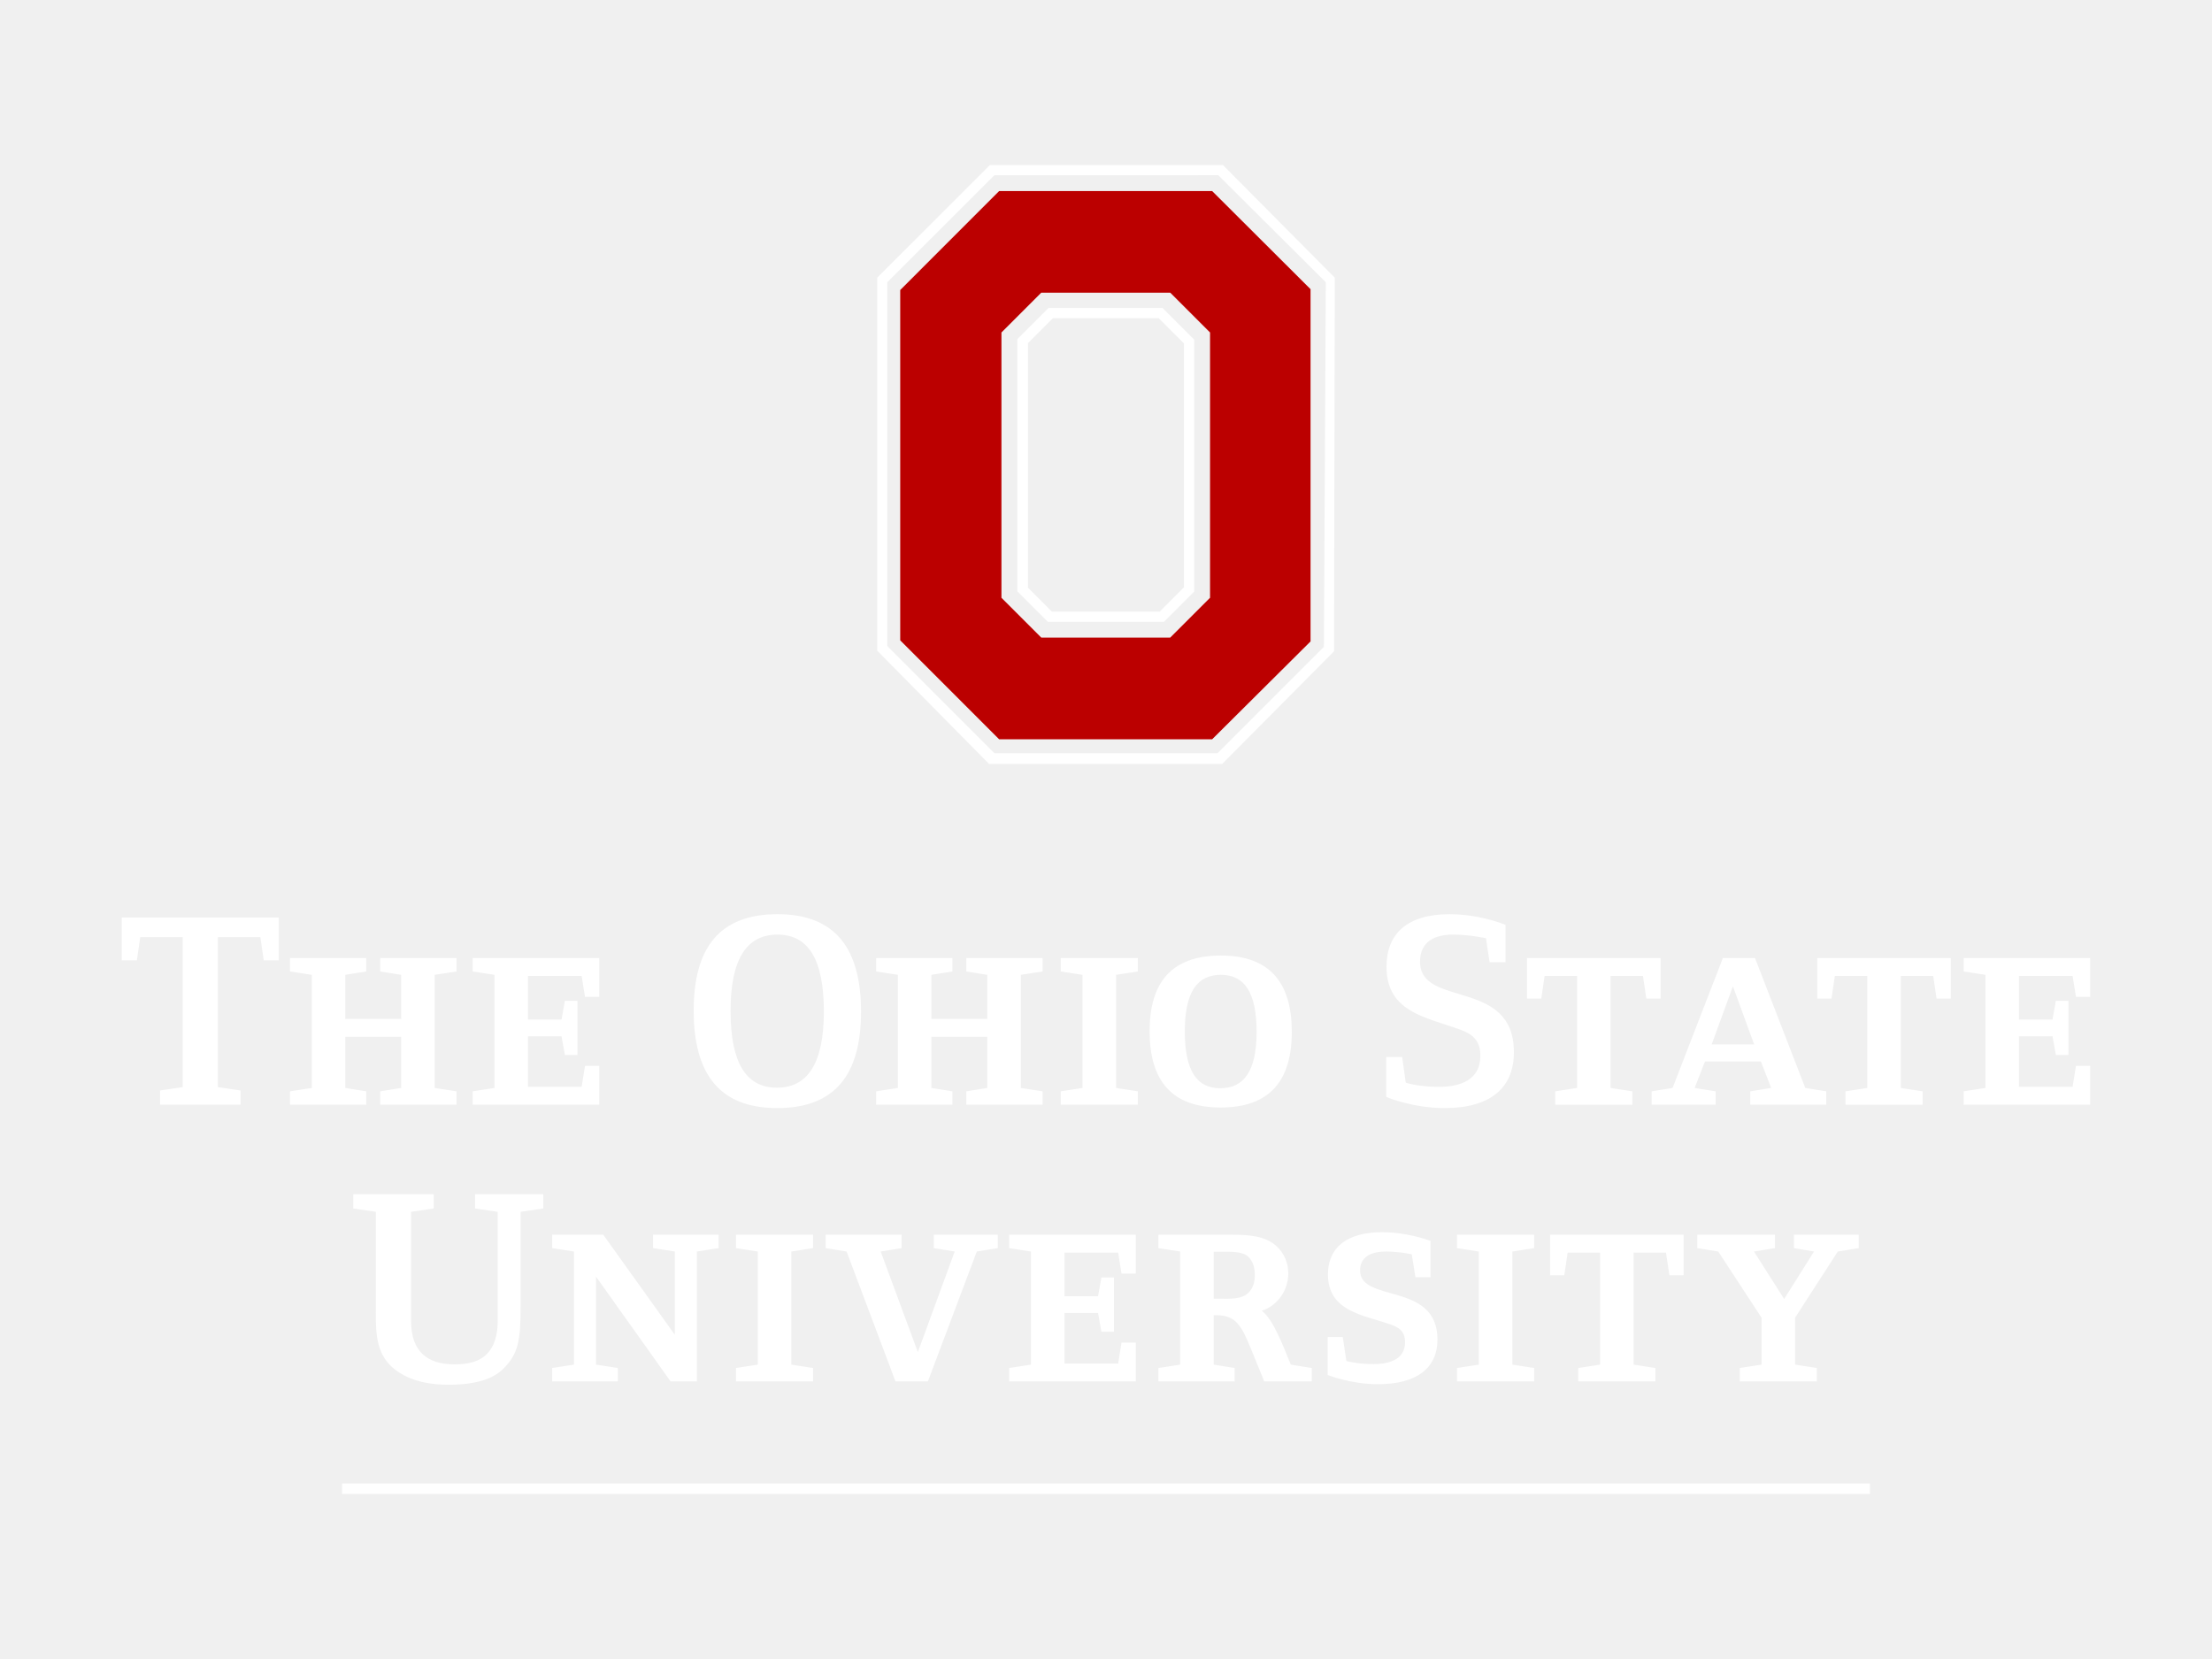
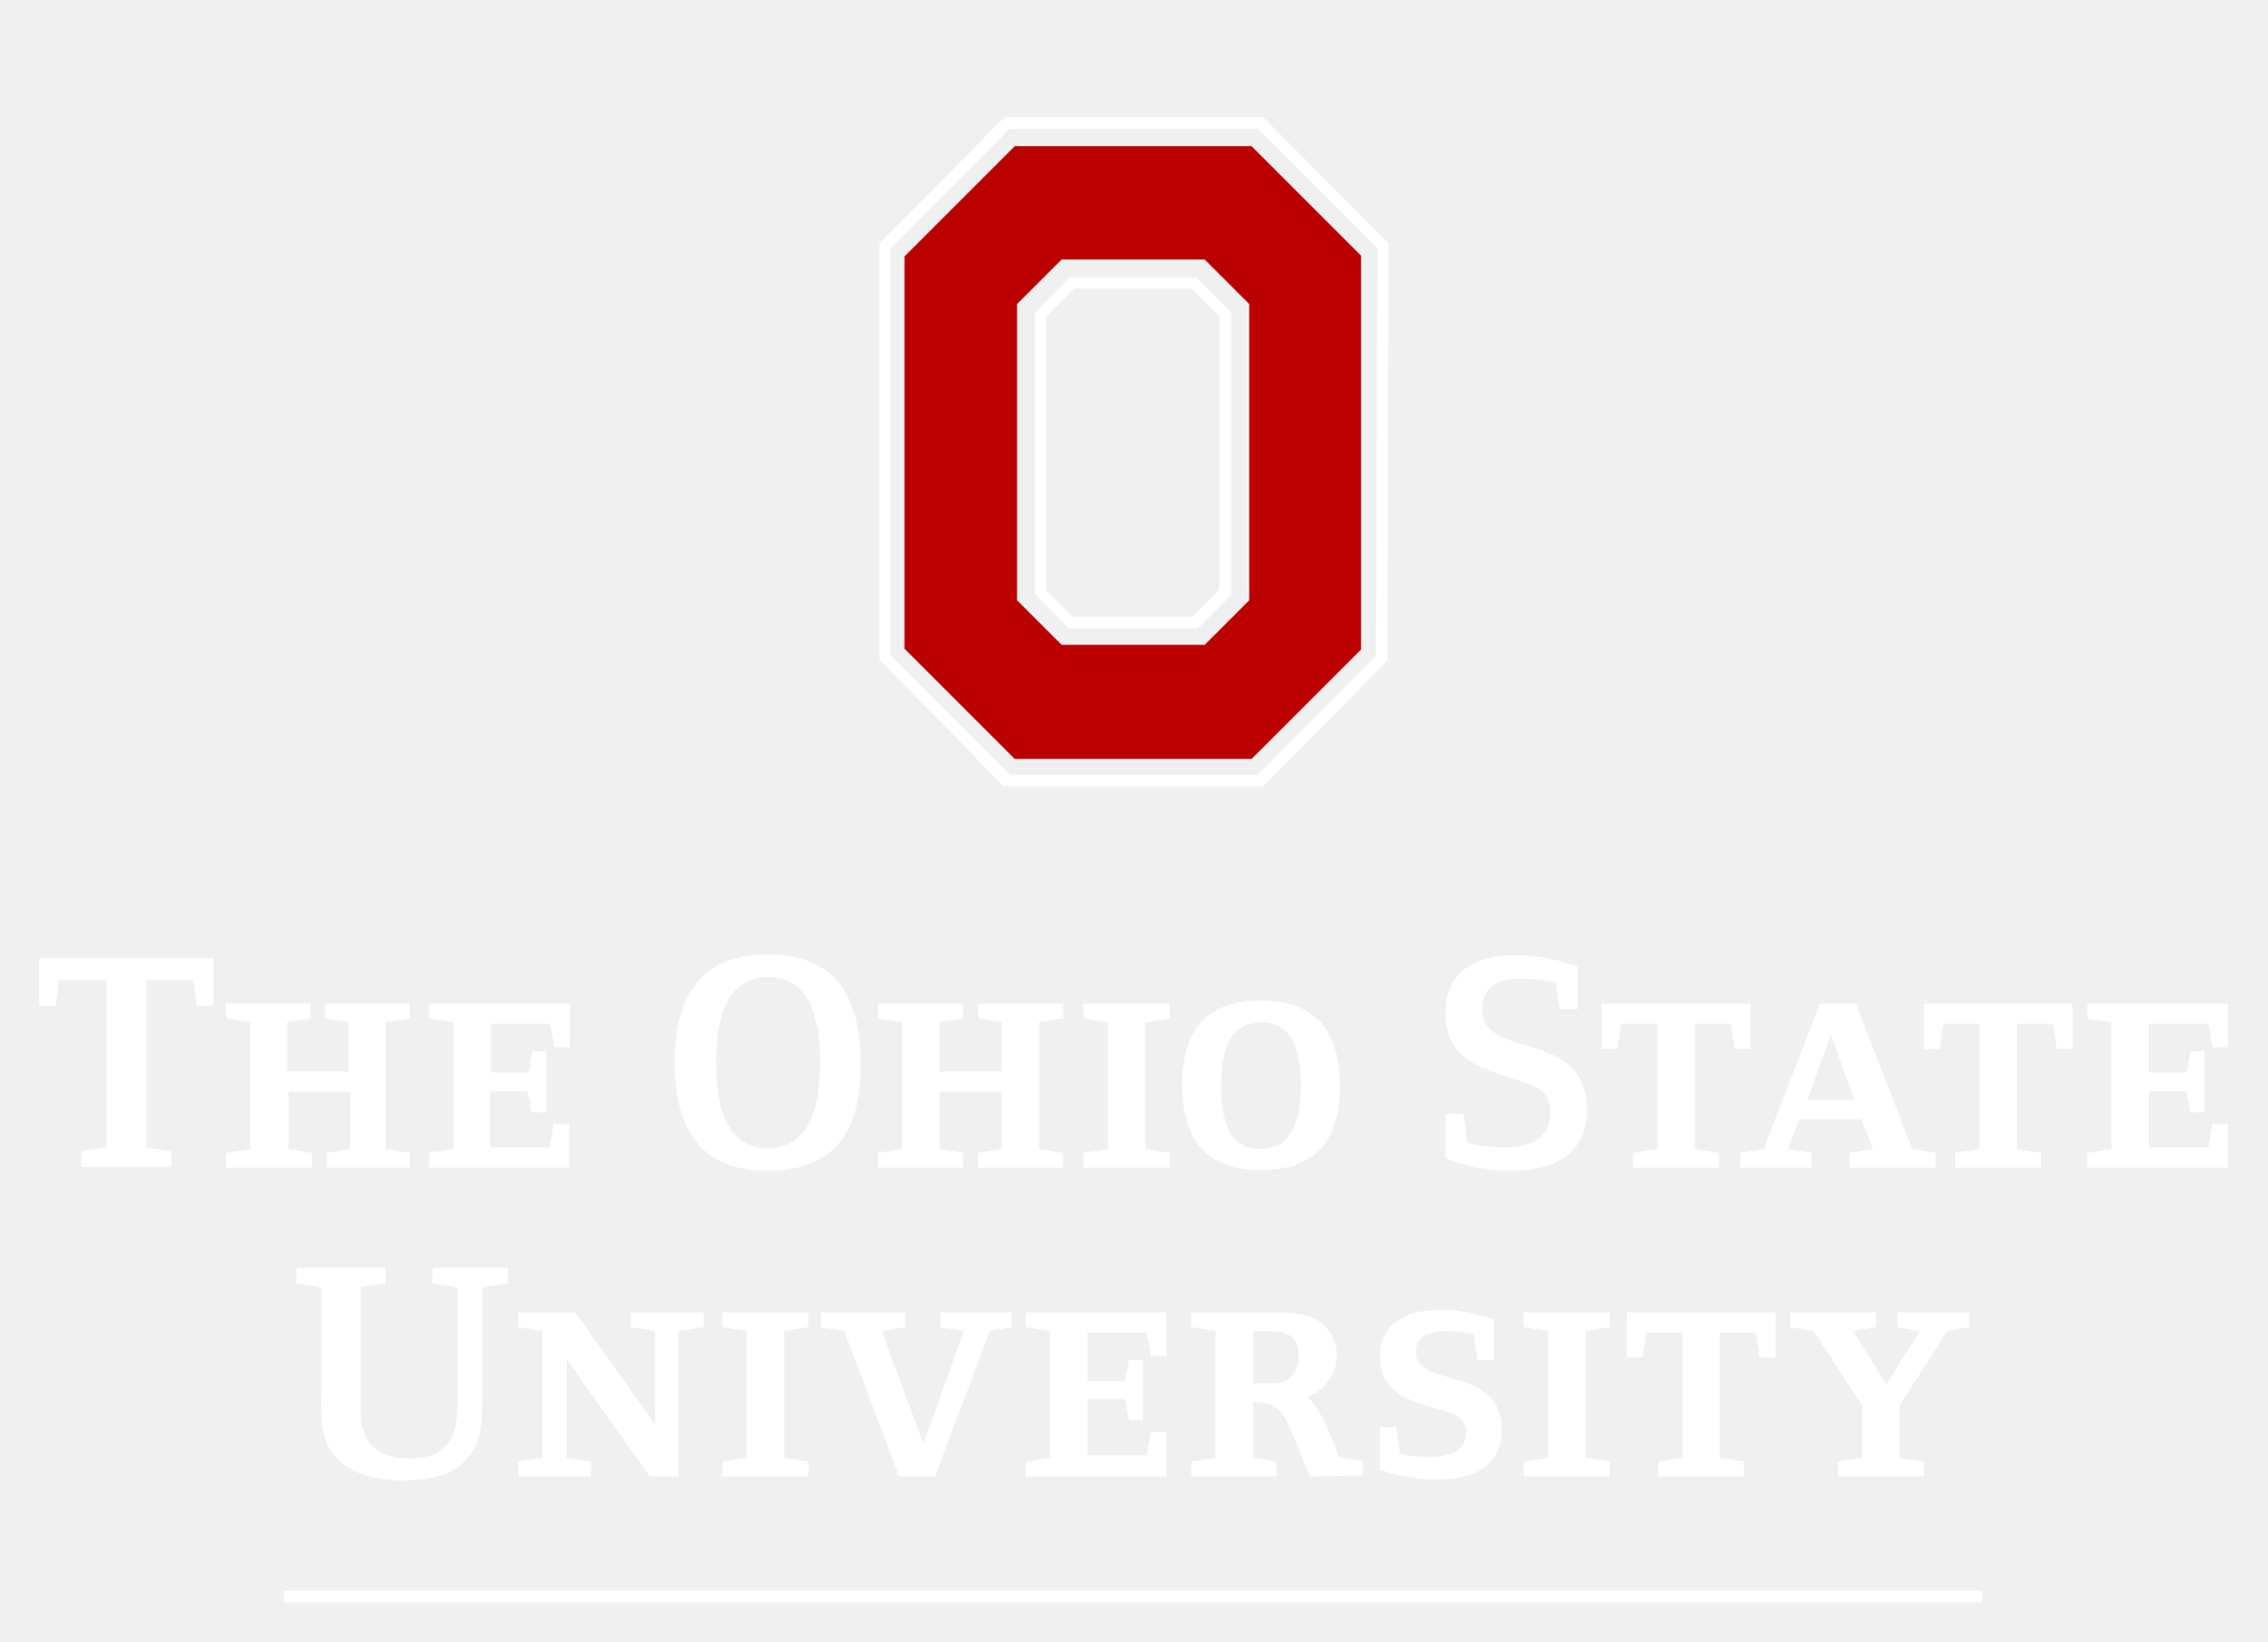
- <svg xmlns="http://www.w3.org/2000/svg" id="Layer_1" width="288" height="216" viewBox="143.78 36 288 216">
-   <path fill="#B00" d="M274.167 79.29l5.183-5.184h16.795l5.182 5.184v34.538l-5.182 5.182H279.35l-5.183-5.182V79.29zm40.245-5.638l-12.811-12.776h-27.736l-12.877 12.885v45.609l12.876 12.884h27.737l12.811-12.742v-45.86z" />
-   <path fill="#FFF" d="M259.306 120.112V72.745l13.944-13.929 29.148-.003 14 13.932-.246 47.467-13.854 13.853-29.048-.001-13.944-13.952zm13.355-62.624L257.99 72.154v48.56l14.569 14.753h30.345L317.47 120.8l.1-48.646-14.566-14.666h-30.343z" />
-   <path fill="#FFF" d="M280.868 77.427h13.775l3.285 3.285v31.761l-3.162 3.164h-14.023l-3.115-3.116V80.668l3.24-3.241zm18.388 2.789l-4.115-4.115h-14.847l-4.058 4.059v32.834l3.97 3.969h15.115l3.938-3.937v-32.81h-.003zm-121.14 80.814l-.437-3.021h-5.527v19.533l2.944.437v1.854h-10.475v-1.854l2.945-.437V158.01h-5.528l-.437 3.021h-1.966v-5.566h20.444v5.566l-1.963-.001zm15.169 18.805v-1.746l2.728-.438v-6.656h-7.274v6.656l2.728.438v1.746h-9.93v-1.746l2.837-.438v-14.73l-2.837-.438v-1.746h9.93v1.746l-2.728.438v5.746h7.274v-5.746l-2.728-.438v-1.746h9.93v1.746l-2.836.438v14.73l2.836.438v1.746h-9.93zm28.516 0h-16.478v-1.746l2.837-.438v-14.73l-2.837-.438v-1.746h16.478v5.057h-1.854l-.438-2.727h-6.982v5.674h4.363l.438-2.438h1.636v7.058h-1.636l-.438-2.438h-4.363v6.584h6.982l.438-2.729h1.854v5.057zm23.169.437c-7.565 0-10.875-4.513-10.875-12.695 0-8.148 3.346-12.551 10.913-12.551 7.565 0 10.876 4.512 10.876 12.694 0 8.15-3.346 12.552-10.914 12.552zm.038-22.589c-4.038 0-6.11 3.238-6.11 9.93 0 6.73 2 10.005 6.037 10.005 4.039 0 6.111-3.238 6.111-9.931-.001-6.731-2.001-10.004-6.038-10.004zm24.588 22.152v-1.746l2.728-.438v-6.656h-7.273v6.656l2.729.438v1.746h-9.932v-1.746l2.837-.438v-14.73l-2.837-.438v-1.746h9.932v1.746l-2.729.438v5.746h7.273v-5.746l-2.728-.438v-1.746h9.931v1.746l-2.837.438v14.73l2.837.438v1.746h-9.931zm12.294 0v-1.746l2.837-.438v-14.73l-2.837-.438v-1.746h10.04v1.746l-2.838.438v14.73l2.838.438v1.746h-10.04zm20.807.363c-6.439 0-9.24-3.603-9.24-9.93 0-6.328 2.836-9.857 9.275-9.857 6.438 0 9.238 3.602 9.238 9.93.001 6.33-2.835 9.857-9.273 9.857zm.035-17.277c-3.057 0-4.691 2.219-4.691 7.348 0 5.164 1.562 7.42 4.619 7.42 3.055 0 4.729-2.219 4.729-7.348 0-5.164-1.602-7.42-4.657-7.42zm29.135 17.351c-4.219 0-7.602-1.455-7.602-1.455v-5.201h2.072l.473 3.346s1.564.545 4.33.545c2.836 0 5.383-.945 5.383-4.037 0-2.801-1.965-3.201-4.365-4.002-3.818-1.273-7.857-2.363-7.857-7.602 0-4.256 2.656-6.84 8.223-6.84 2.547 0 5.199.584 7.273 1.383v4.875h-2.074l-.471-3.129s-2.184-.473-4.295-.473c-2.109 0-4.291.729-4.291 3.528 0 6.074 12.223 2.072 12.223 11.785 0 4.586-2.983 7.277-9.022 7.277zm26.262-14.259l-.436-2.945h-4.221v14.584l2.838.438v1.746h-10.039v-1.746l2.838-.438v-14.584h-4.221l-.436 2.945h-1.857v-5.275h17.389v5.275h-1.855zm13.531 13.822v-1.746l2.727-.438-1.344-3.453h-7.275l-1.348 3.453 2.73.438v1.746h-8.33v-1.746l2.729-.438 6.547-16.914h4.184l6.547 16.914 2.729.438v1.746h-9.896zm-2.258-15.422l-2.764 7.566h5.529l-2.765-7.566zm26.516 1.6l-.438-2.945h-4.219v14.584l2.838.438v1.746h-10.041v-1.746l2.838-.438v-14.584h-4.221l-.436 2.945h-1.855v-5.275h17.389v5.275h-1.855zm20.006 13.822h-16.479v-1.746l2.838-.438v-14.73l-2.838-.438v-1.746h16.479v5.057h-1.854l-.439-2.727h-6.98v5.674h4.361l.439-2.438h1.637v7.058h-1.637l-.439-2.438h-4.361v6.584h6.98l.439-2.729h1.854v5.057zM211.56 193.778v12.44c0 4.183-.255 6.002-2.219 7.966-1.419 1.42-3.747 2.108-7.202 2.108-3.42 0-5.966-.944-7.566-2.545-2.072-2.074-1.854-5.166-1.854-7.856v-12.113l-2.946-.437v-1.854h10.476v1.854l-2.947.437v14.26c0 4.002 2.22 5.602 5.639 5.602 1.82 0 3.312-.363 4.293-1.418.873-.91 1.346-2.328 1.346-4.184v-14.26l-2.946-.437v-1.854h8.875v1.854l-2.949.437zm22.951 5.166v16.914h-3.419l-9.713-13.642v11.457l2.838.438v1.746h-8.548v-1.746l2.837-.438v-14.729l-2.837-.438v-1.746h6.657l9.312 13.023v-10.841l-2.836-.438v-1.746h8.547v1.746l-2.838.44zm5.092 16.914v-1.746l2.839-.438v-14.729l-2.839-.438v-1.746h10.039v1.746l-2.837.438v14.729l2.837.438v1.746h-10.039zm31.355-16.914l-6.366 16.914h-4.22l-6.367-16.914-2.726-.438v-1.746h9.892v1.746l-2.728.438 4.839 13.096 4.8-13.096-2.727-.438v-1.746h8.329v1.746l-2.726.438zm20.698 16.914h-16.479v-1.746l2.836-.438v-14.729l-2.836-.438v-1.746h16.479v5.058h-1.857l-.436-2.729h-6.985v5.677h4.365l.438-2.438h1.637v7.057h-1.637l-.438-2.438h-4.365v6.584h6.985l.436-2.729h1.857v5.055zm16.731 0l-1.783-4.365c-1.201-2.91-1.928-4.256-4.473-4.256h-.328v6.438l2.729.438v1.746H294.6v-1.746l2.836-.438v-14.73l-2.836-.438v-1.746h9.641c1.963 0 4.254.109 5.746 1.492.98.91 1.527 2.146 1.527 3.564 0 2.219-1.455 4.219-3.455 4.838 1.6 1.199 2.982 5.129 3.783 7.02l2.729.438v1.746h-6.184v-.001zm-2.037-16.187c-.729-.764-2.293-.691-3.273-.691h-1.273v6.111h.766c1.234 0 2.945.146 3.854-.873.582-.654.729-1.418.729-2.254-.005-.838-.184-1.637-.803-2.293zm16.839 16.551c-3.564 0-6.547-1.199-6.547-1.199v-4.946h1.965l.471 3.127s1.383.401 3.531.401c2.328 0 4.107-.766 4.107-2.84 0-1.453-.799-1.963-2-2.363-3.527-1.2-8.039-1.709-8.039-6.475 0-3.42 2.365-5.494 7.057-5.494 2.146 0 4.365.438 6.295 1.129v4.729h-1.965l-.473-2.981s-1.602-.363-3.383-.363c-1.783 0-3.348.617-3.348 2.473 0 4.258 10.076 1.42 10.076 8.984.002 3.708-2.69 5.818-7.747 5.818zm10.295-.364v-1.746l2.836-.438v-14.729l-2.836-.438v-1.746h10.039v1.746l-2.838.438v14.729l2.838.438v1.746h-10.039zm27.645-13.822l-.438-2.947h-4.219v14.586l2.838.438v1.746h-10.04v-1.746l2.838-.438v-14.586h-4.223l-.434 2.947h-1.855v-5.275h17.389v5.275h-1.856zm21.933-3.092l-5.566 8.621v6.108l2.838.438v1.746h-10.039v-1.746l2.838-.438v-6.108l-5.641-8.621-2.729-.438v-1.746h10.113v1.746l-2.729.438 3.928 6.184 3.893-6.184-2.619-.438v-1.746h8.439v1.746l-2.726.438zm-194.743 30.198v1.371h198.923v-1.371z" />
+ <svg xmlns="http://www.w3.org/2000/svg" version="1.1" id="Layer_1" x="0px" y="0px" viewBox="0 0 290 210" style="enable-background:new 0 0 290 210;" xml:space="preserve">
+   <style type="text/css">
+ 	.st0{fill:#BB0000;}
+ 	.st1{fill:#FFFFFF;}
+ </style>
+   <g>
+     <path class="st0" d="M130.1,38.9l5.7-5.7h18.3l5.7,5.7v37.9l-5.7,5.7h-18.3l-5.7-5.7V38.9z M174.1,32.7l-14-14h-30.3l-14.1,14.1V83   l14.1,14.1h30.3l14-14V32.7z" />
+     <path class="st1" d="M113.9,83.8v-52l15.2-15.3l31.8,0l15.3,15.3L176,83.9l-15.1,15.2l-31.7,0L113.9,83.8z M128.5,15l-16,16.1v53.3   l15.9,16.2h33.2l15.9-16.1l0.1-53.4L161.6,15C161.6,15,128.5,15,128.5,15z" />
+     <path class="st1" d="M137.4,36.9h15l3.6,3.6v34.9l-3.5,3.5h-15.3l-3.4-3.4v-35L137.4,36.9z M157.5,40l-4.5-4.5h-16.2l-4.4,4.5V76   l4.3,4.4h16.5l4.3-4.3L157.5,40L157.5,40L157.5,40z M25.2,128.7l-0.5-3.3h-6v21.4l3.2,0.5v2H10.4v-2l3.2-0.5v-21.4h-6l-0.5,3.3H5   v-6.1h22.3v6.1L25.2,128.7L25.2,128.7z M41.8,149.4v-1.9l3-0.5v-7.3h-7.9v7.3l3,0.5v1.9H28.9v-1.9L32,147v-16.2l-3.1-0.5v-1.9h10.8   v1.9l-3,0.5v6.3h7.9v-6.3l-3-0.5v-1.9h10.8v1.9l-3.1,0.5V147l3.1,0.5v1.9H41.8L41.8,149.4z M72.9,149.4h-18v-1.9L58,147v-16.2   l-3.1-0.5v-1.9h18v5.6h-2l-0.5-3h-7.6v6.2h4.8l0.5-2.7h1.8v7.8H68l-0.5-2.7h-4.8v7.2h7.6l0.5-3h2V149.4L72.9,149.4z M98.2,149.8   c-8.3,0-11.9-5-11.9-13.9c0-8.9,3.7-13.8,11.9-13.8c8.3,0,11.9,5,11.9,13.9C110.2,145,106.5,149.8,98.2,149.8L98.2,149.8z    M98.3,125c-4.4,0-6.7,3.6-6.7,10.9c0,7.4,2.2,11,6.6,11c4.4,0,6.7-3.6,6.7-10.9C104.9,128.6,102.7,125,98.3,125z M125.1,149.4   v-1.9l3-0.5v-7.3h-7.9v7.3l3,0.5v1.9h-10.9v-1.9l3.1-0.5v-16.2l-3.1-0.5v-1.9h10.9v1.9l-3,0.5v6.3h7.9v-6.3l-3-0.5v-1.9H136v1.9   l-3.1,0.5V147l3.1,0.5v1.9H125.1z M138.6,149.4v-1.9l3.1-0.5v-16.2l-3.1-0.5v-1.9h11v1.9l-3.1,0.5V147l3.1,0.5v1.9H138.6z    M161.3,149.7c-7,0-10.1-4-10.1-10.9c0-6.9,3.1-10.8,10.1-10.8c7,0,10.1,4,10.1,10.9C171.4,145.9,168.3,149.7,161.3,149.7z    M161.3,130.8c-3.3,0-5.1,2.4-5.1,8.1c0,5.7,1.7,8.1,5,8.1c3.3,0,5.2-2.4,5.2-8.1C166.4,133.3,164.7,130.8,161.3,130.8L161.3,130.8   z M193.2,149.8c-4.6,0-8.3-1.6-8.3-1.6v-5.7h2.3l0.5,3.7c0,0,1.7,0.6,4.7,0.6c3.1,0,5.9-1,5.9-4.4c0-3.1-2.1-3.5-4.8-4.4   c-4.2-1.4-8.6-2.6-8.6-8.3c0-4.7,2.9-7.5,9-7.5c2.8,0,5.7,0.6,7.9,1.5v5.4h-2.3l-0.5-3.4c0,0-2.4-0.5-4.7-0.5   c-2.3,0-4.7,0.8-4.7,3.9c0,6.7,13.4,2.3,13.4,12.9C203,146.9,199.8,149.8,193.2,149.8L193.2,149.8z M221.9,134.2l-0.5-3.2h-4.6v16   l3.1,0.5v1.9h-11v-1.9l3.1-0.5v-16h-4.6l-0.5,3.2h-2v-5.8h19v5.8H221.9z M236.6,149.4v-1.9l3-0.5l-1.5-3.8h-7.9l-1.5,3.8l3,0.5v1.9   h-9.1v-1.9l3-0.5l7.2-18.6h4.6l7.2,18.6l3,0.5v1.9H236.6L236.6,149.4z M234.2,132.4l-3,8.3h6L234.2,132.4L234.2,132.4z    M263.1,134.2l-0.5-3.2h-4.6v16l3.1,0.5v1.9h-11v-1.9l3.1-0.5v-16h-4.6l-0.5,3.2h-2v-5.8h19v5.8H263.1L263.1,134.2z M285,149.4h-18   v-1.9l3.1-0.5v-16.2l-3.1-0.5v-1.9h18v5.6h-2l-0.5-3h-7.6v6.2h4.8l0.5-2.7h1.8v7.8h-1.8l-0.5-2.7h-4.8v7.2h7.6l0.5-3h2V149.4   L285,149.4z M61.7,164.7v13.7c0,4.6-0.3,6.6-2.4,8.7c-1.6,1.6-4.1,2.3-7.9,2.3c-3.7,0-6.5-1-8.3-2.8c-2.3-2.3-2-5.7-2-8.6v-13.3   l-3.2-0.5v-2h11.4v2l-3.2,0.5v15.7c0,4.4,2.4,6.2,6.2,6.2c2,0,3.6-0.4,4.7-1.6c1-1,1.5-2.6,1.5-4.6v-15.7l-3.2-0.5v-2H65v2   L61.7,164.7z M86.8,170.3v18.6h-3.7l-10.6-15v12.6l3.1,0.5v1.9h-9.3V187l3.1-0.5v-16.2l-3.1-0.5v-1.9h7.3l10.2,14.3v-11.9l-3.1-0.5   v-1.9h9.3v1.9L86.8,170.3L86.8,170.3z M92.4,188.9V187l3.1-0.5v-16.2l-3.1-0.5v-1.9h11v1.9l-3.1,0.5v16.2l3.1,0.5v1.9H92.4z    M126.6,170.3l-7,18.6h-4.6l-7-18.6l-3-0.5v-1.9h10.8v1.9l-3,0.5l5.3,14.4l5.2-14.4l-3-0.5v-1.9h9.1v1.9L126.6,170.3z M149.2,188.9   h-18V187l3.1-0.5v-16.2l-3.1-0.5v-1.9h18v5.6h-2l-0.5-3h-7.6v6.2h4.8l0.5-2.7h1.8v7.7h-1.8l-0.5-2.7h-4.8v7.2h7.6l0.5-3h2V188.9   L149.2,188.9z M167.5,188.9l-1.9-4.8c-1.3-3.2-2.1-4.7-4.9-4.7h-0.4v7.1l3,0.5v1.9h-10.9V187l3.1-0.5v-16.2l-3.1-0.5v-1.9H163   c2.1,0,4.6,0.1,6.3,1.6c1.1,1,1.7,2.4,1.7,3.9c0,2.4-1.6,4.6-3.8,5.3c1.7,1.3,3.3,5.6,4.1,7.7l3,0.5v1.9L167.5,188.9L167.5,188.9   L167.5,188.9z M165.3,171.1c-0.8-0.8-2.5-0.8-3.6-0.8h-1.4v6.7h0.8c1.3,0,3.2,0.2,4.2-1c0.6-0.7,0.8-1.6,0.8-2.5   C166.2,172.7,166,171.9,165.3,171.1L165.3,171.1z M183.7,189.3c-3.9,0-7.2-1.3-7.2-1.3v-5.4h2.1l0.5,3.4c0,0,1.5,0.4,3.9,0.4   c2.5,0,4.5-0.8,4.5-3.1c0-1.6-0.9-2.2-2.2-2.6c-3.9-1.3-8.8-1.9-8.8-7.1c0-3.8,2.6-6,7.7-6c2.3,0,4.8,0.5,6.9,1.2v5.2H189l-0.5-3.3   c0,0-1.8-0.4-3.7-0.4c-1.9,0-3.7,0.7-3.7,2.7c0,4.7,11,1.6,11,9.9C192.2,187,189.2,189.3,183.7,189.3L183.7,189.3z M194.9,188.9   V187l3.1-0.5v-16.2l-3.1-0.5v-1.9h11v1.9l-3.1,0.5v16.2l3.1,0.5v1.9H194.9z M225.1,173.7l-0.5-3.2H220v16l3.1,0.5v1.9h-11V187   l3.1-0.5v-16h-4.6l-0.5,3.2h-2v-5.8h19v5.8H225.1L225.1,173.7z M249.1,170.3l-6.1,9.5v6.7l3.1,0.5v1.9h-11V187l3.1-0.5v-6.7   l-6.2-9.5l-3-0.5v-1.9h11v1.9l-3,0.5l4.3,6.8l4.3-6.8l-2.9-0.5v-1.9h9.2v1.9L249.1,170.3L249.1,170.3z M36.3,203.5v1.5h217.3v-1.5   H36.3z" />
+   </g>
</svg>
